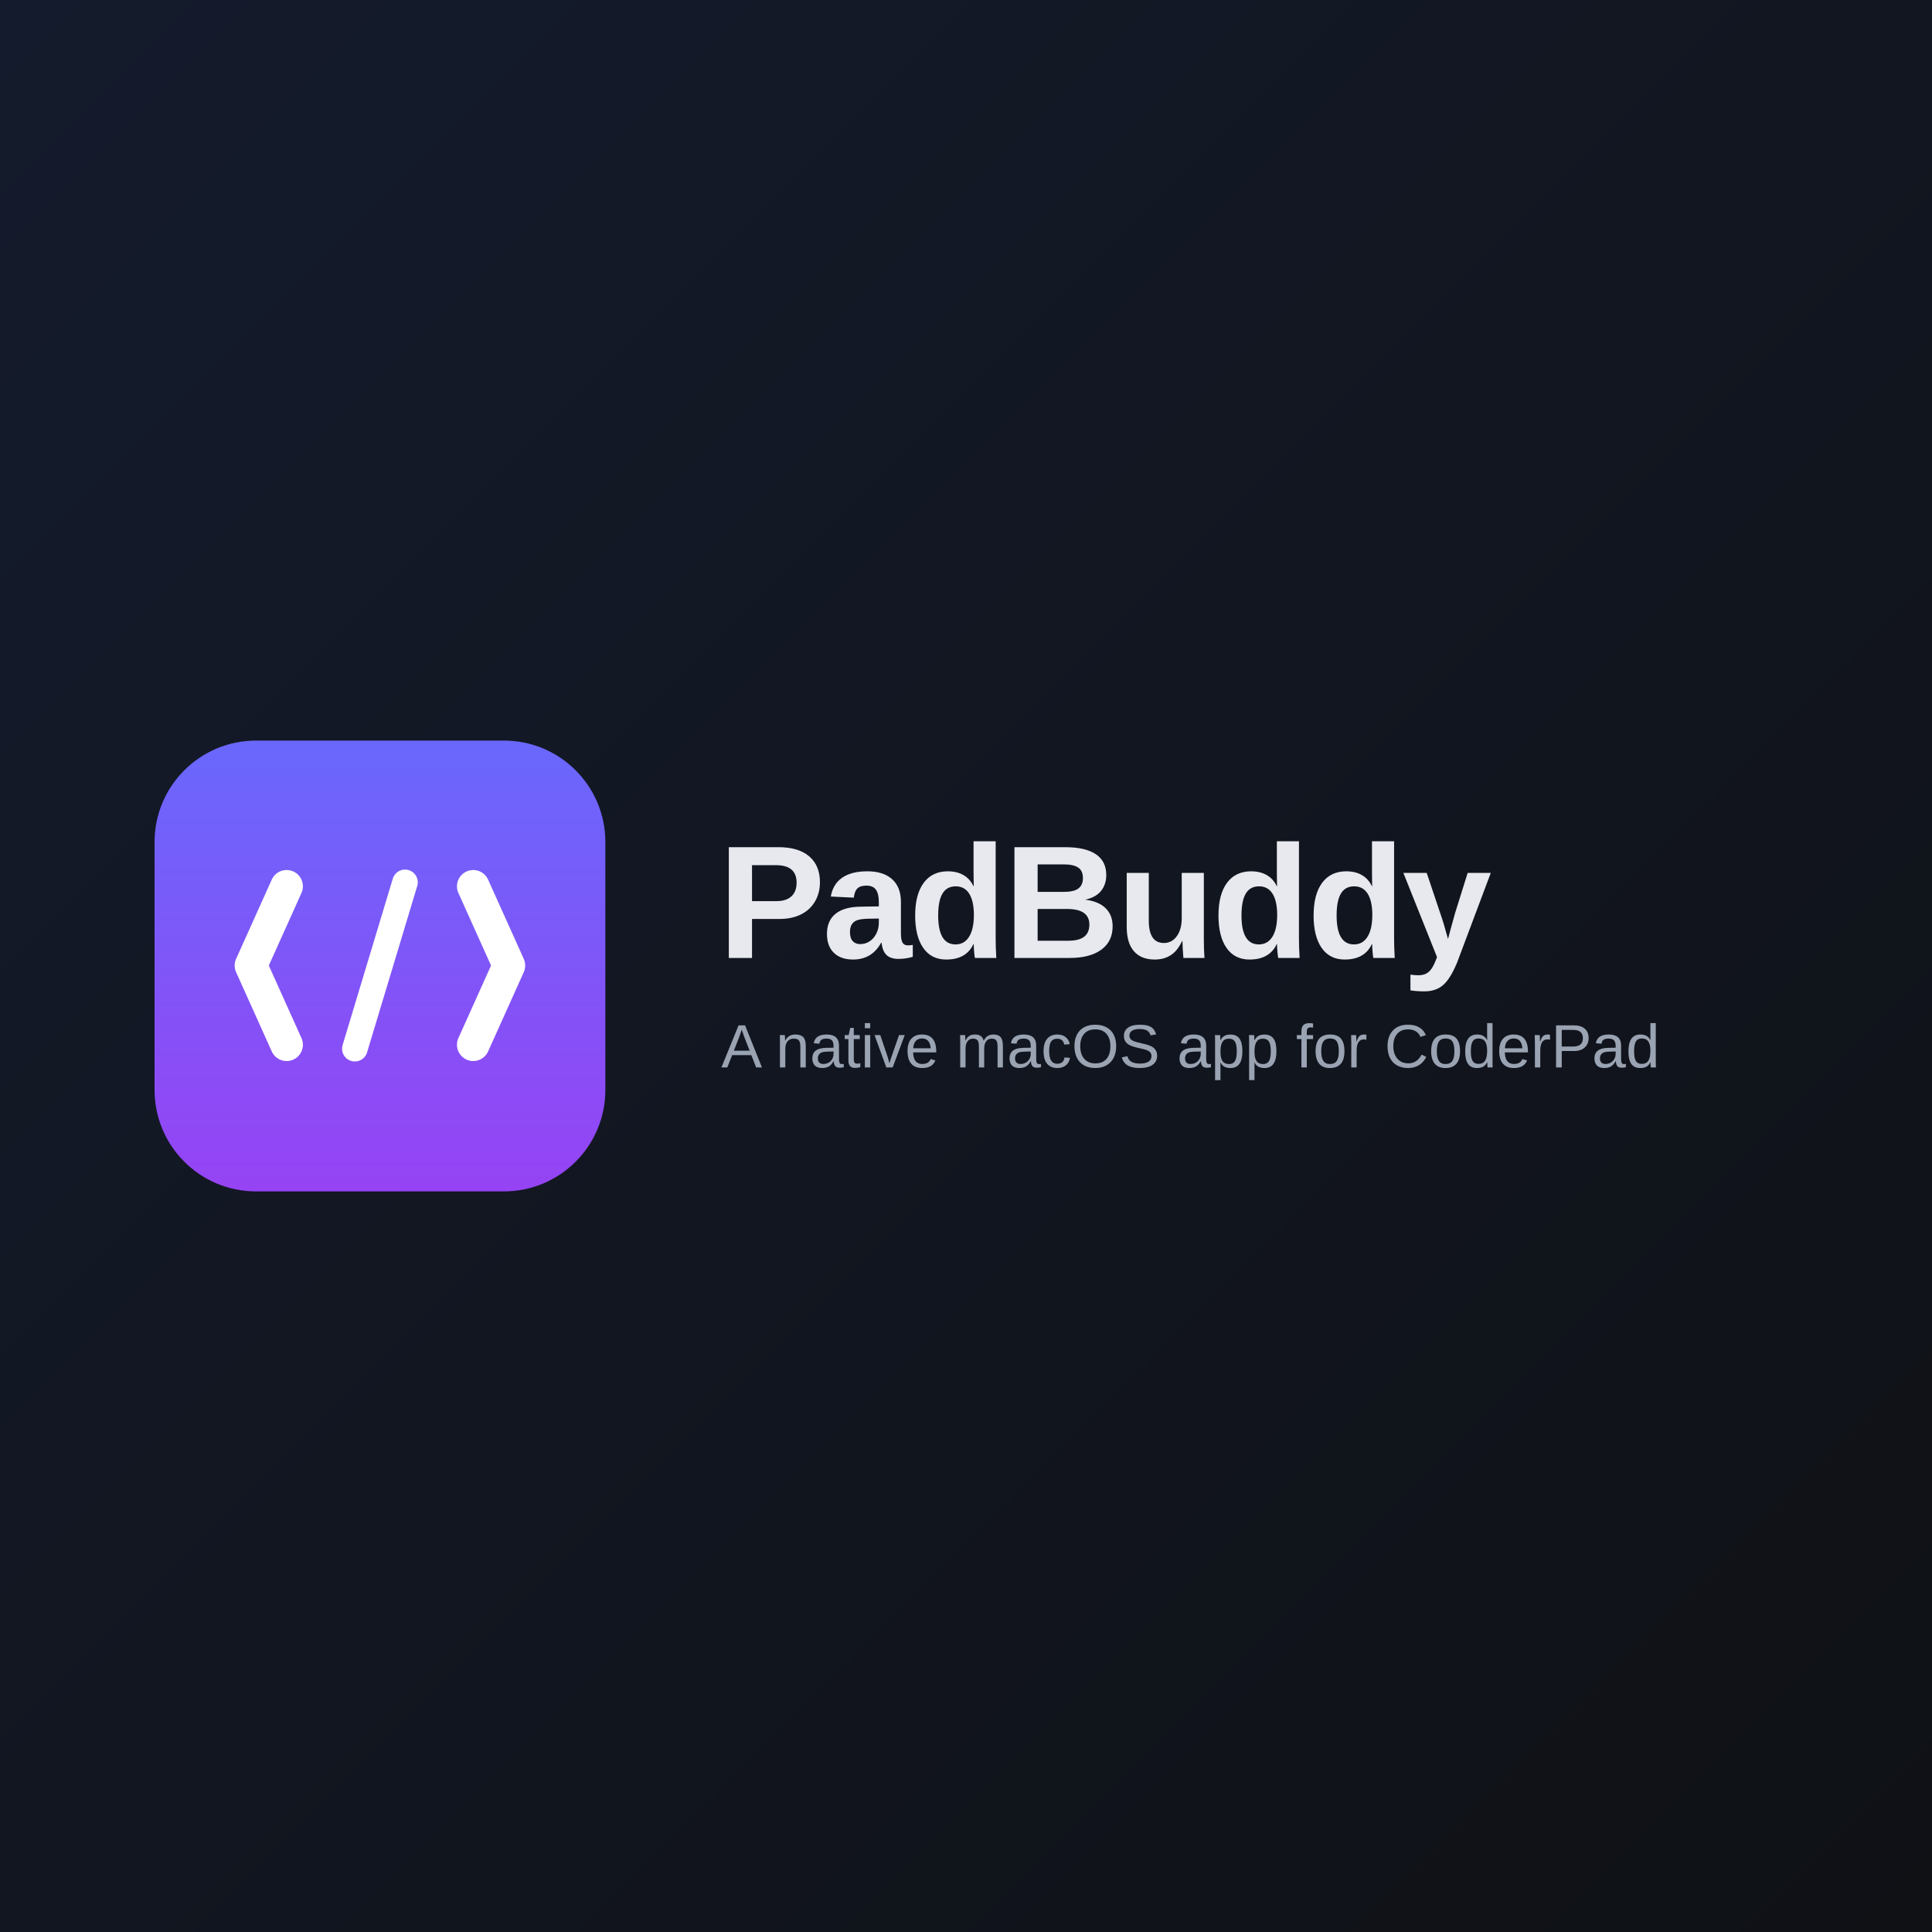
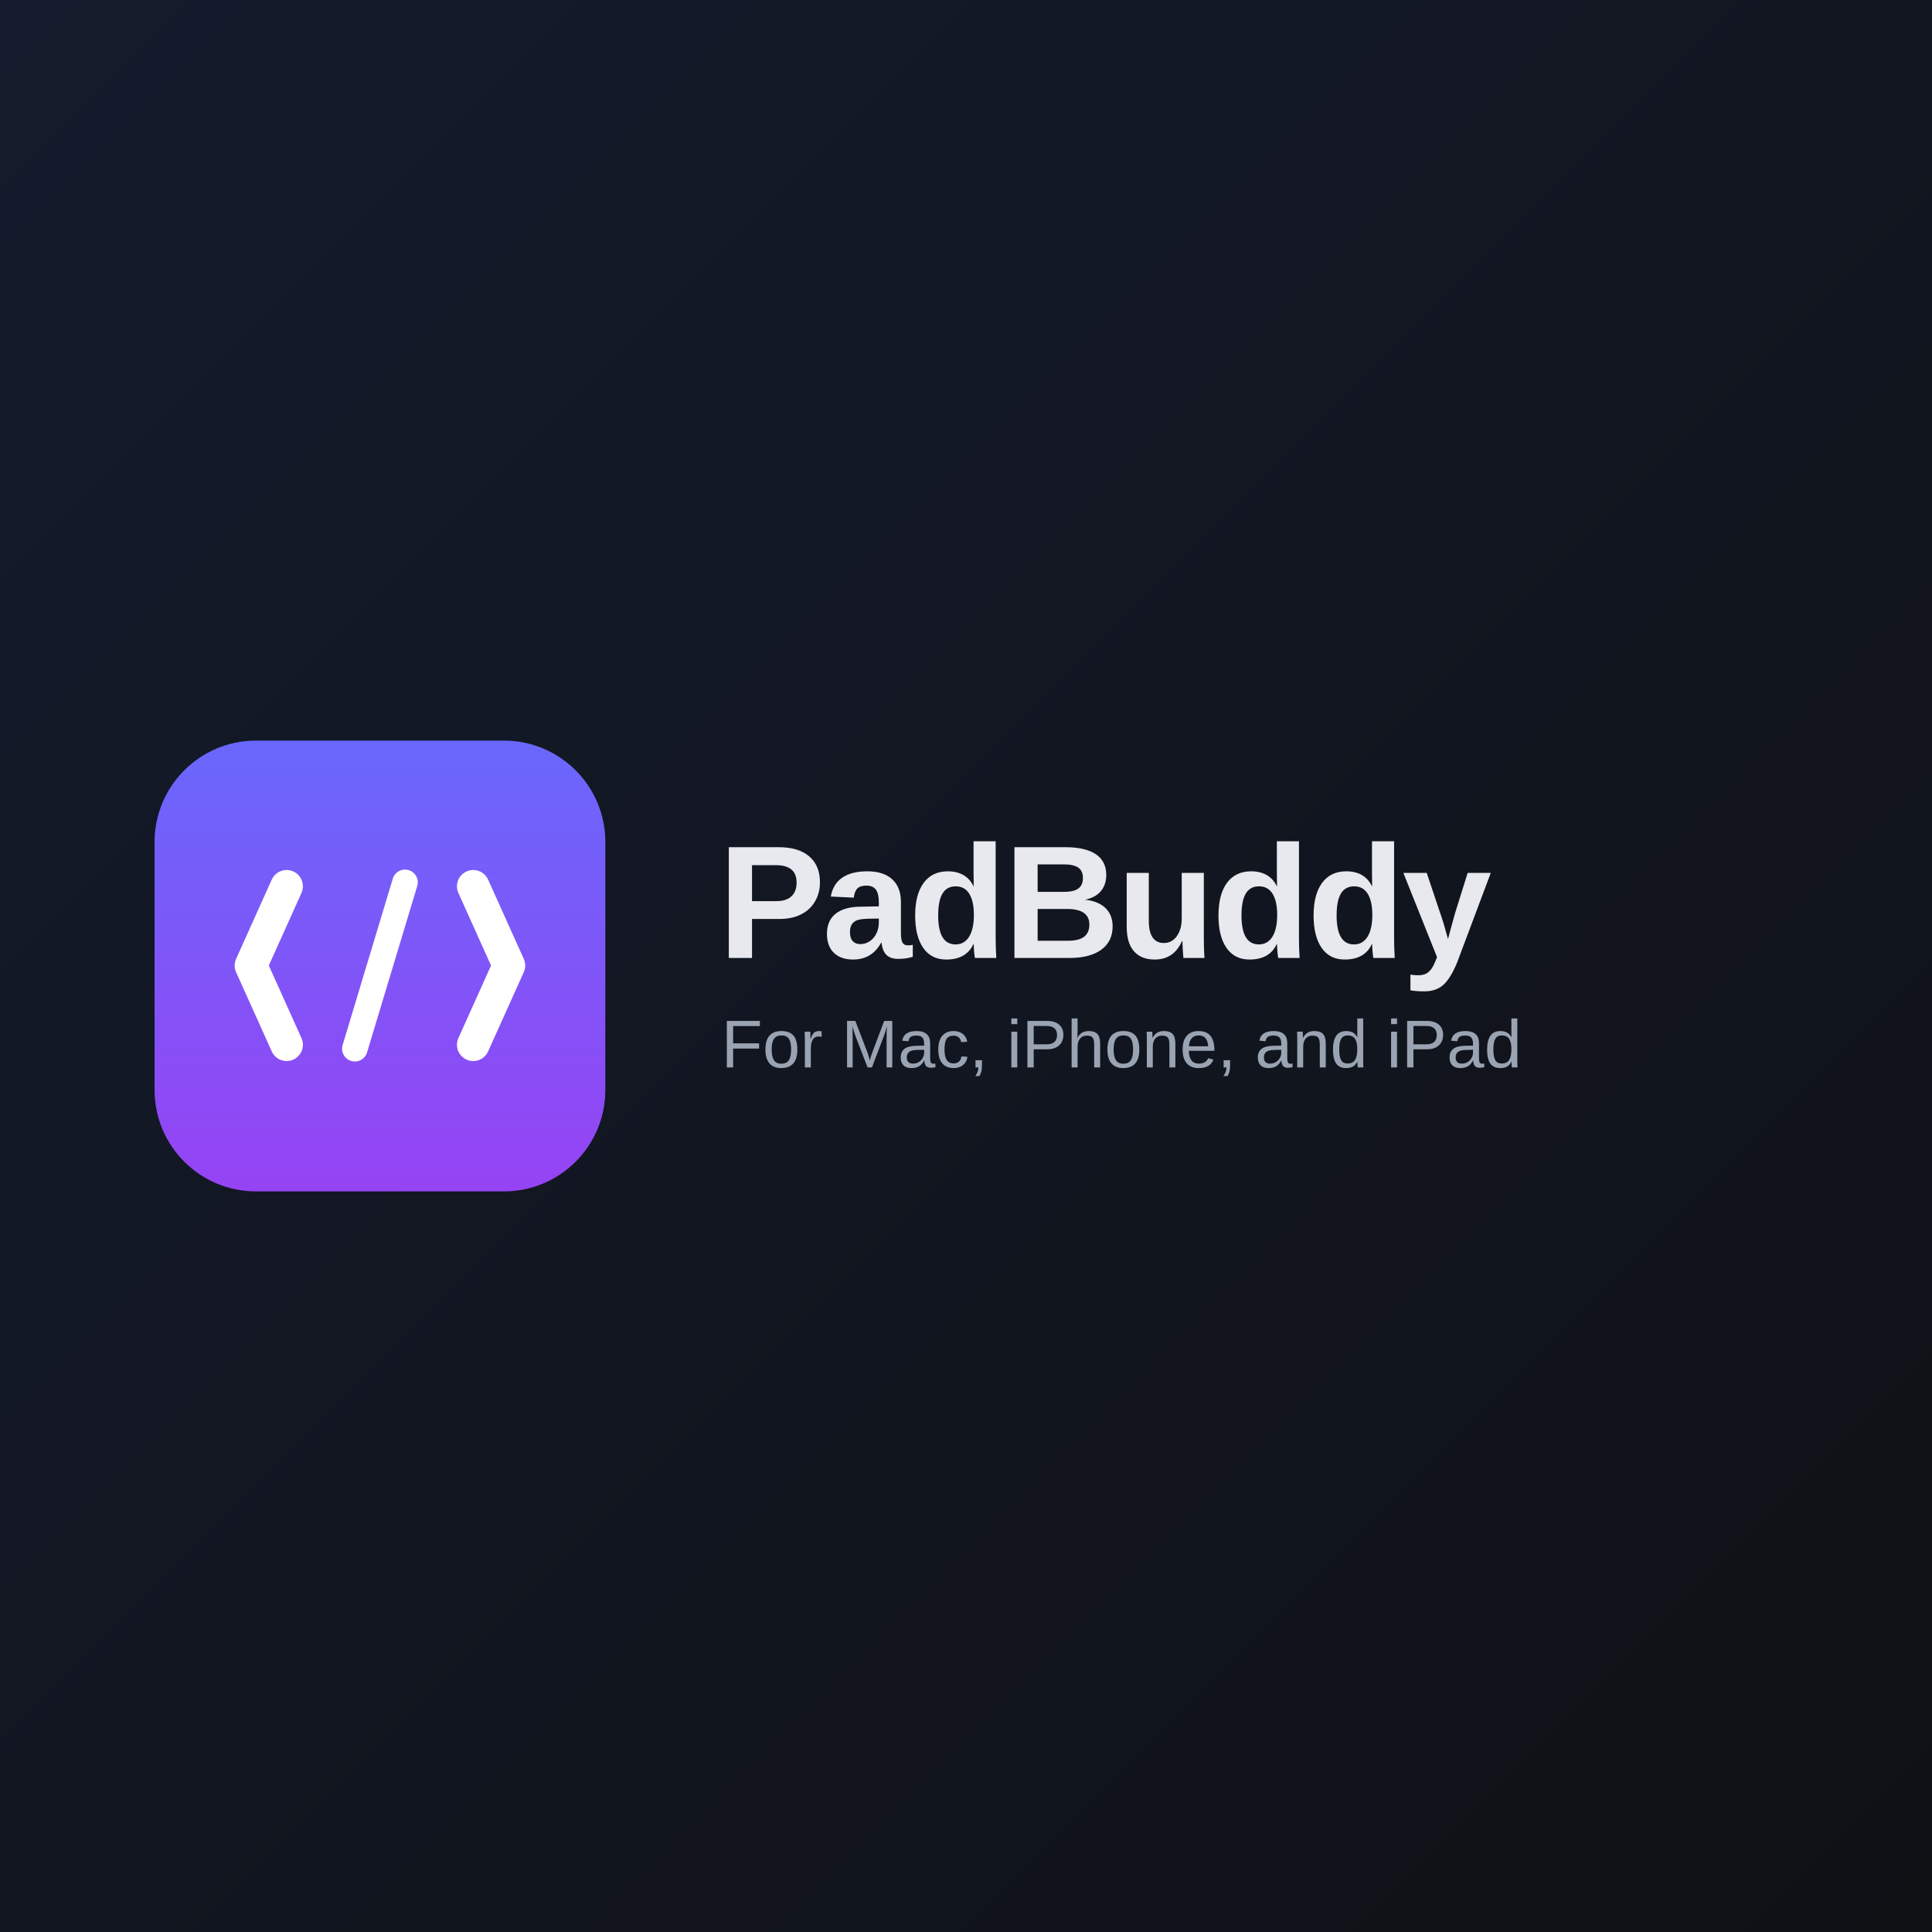
<svg xmlns="http://www.w3.org/2000/svg" width="1200" height="1200" viewBox="0 0 1200 1200">
  <defs>
    <linearGradient id="page" x1="0" y1="0" x2="1200" y2="1200" gradientUnits="userSpaceOnUse">
      <stop offset="0" stop-color="#141b2c" />
      <stop offset="1" stop-color="#0f1115" />
    </linearGradient>
    <linearGradient id="tile" x1="0" y1="0" x2="0" y2="1" gradientUnits="objectBoundingBox">
      <stop offset="0" stop-color="#6968FC" />
      <stop offset="1" stop-color="#9643F4" />
    </linearGradient>
  </defs>
  <rect width="1200" height="1200" fill="url(#page)" />
  <g transform="translate(96, 460)">
    <rect width="280" height="280" rx="63" ry="63" fill="url(#tile)" />
    <g transform="scale(0.2734)" fill="none" stroke="#FFFFFF" stroke-linecap="round" stroke-linejoin="round">
      <path d="M300 331 L219 511 L300 691" stroke-width="74" />
      <path d="M455 700 L569 322" stroke-width="58" />
      <path d="M724 331 L805 511 L724 691" stroke-width="74" />
    </g>
  </g>
  <g font-family="-apple-system, BlinkMacSystemFont, 'SF Pro Display', 'Helvetica Neue', Arial, sans-serif">
    <text x="446" y="595" font-size="100" font-weight="700" fill="#e7e9ee" letter-spacing="-2">PadBuddy</text>
-     <text x="448" y="663" font-size="38" font-weight="400" fill="#9aa3b2">A native macOS app for CoderPad</text>
+     <text x="448" y="663" font-size="42" font-weight="400" fill="#9aa3b2">For Mac, iPhone, and iPad</text>
  </g>
</svg>
